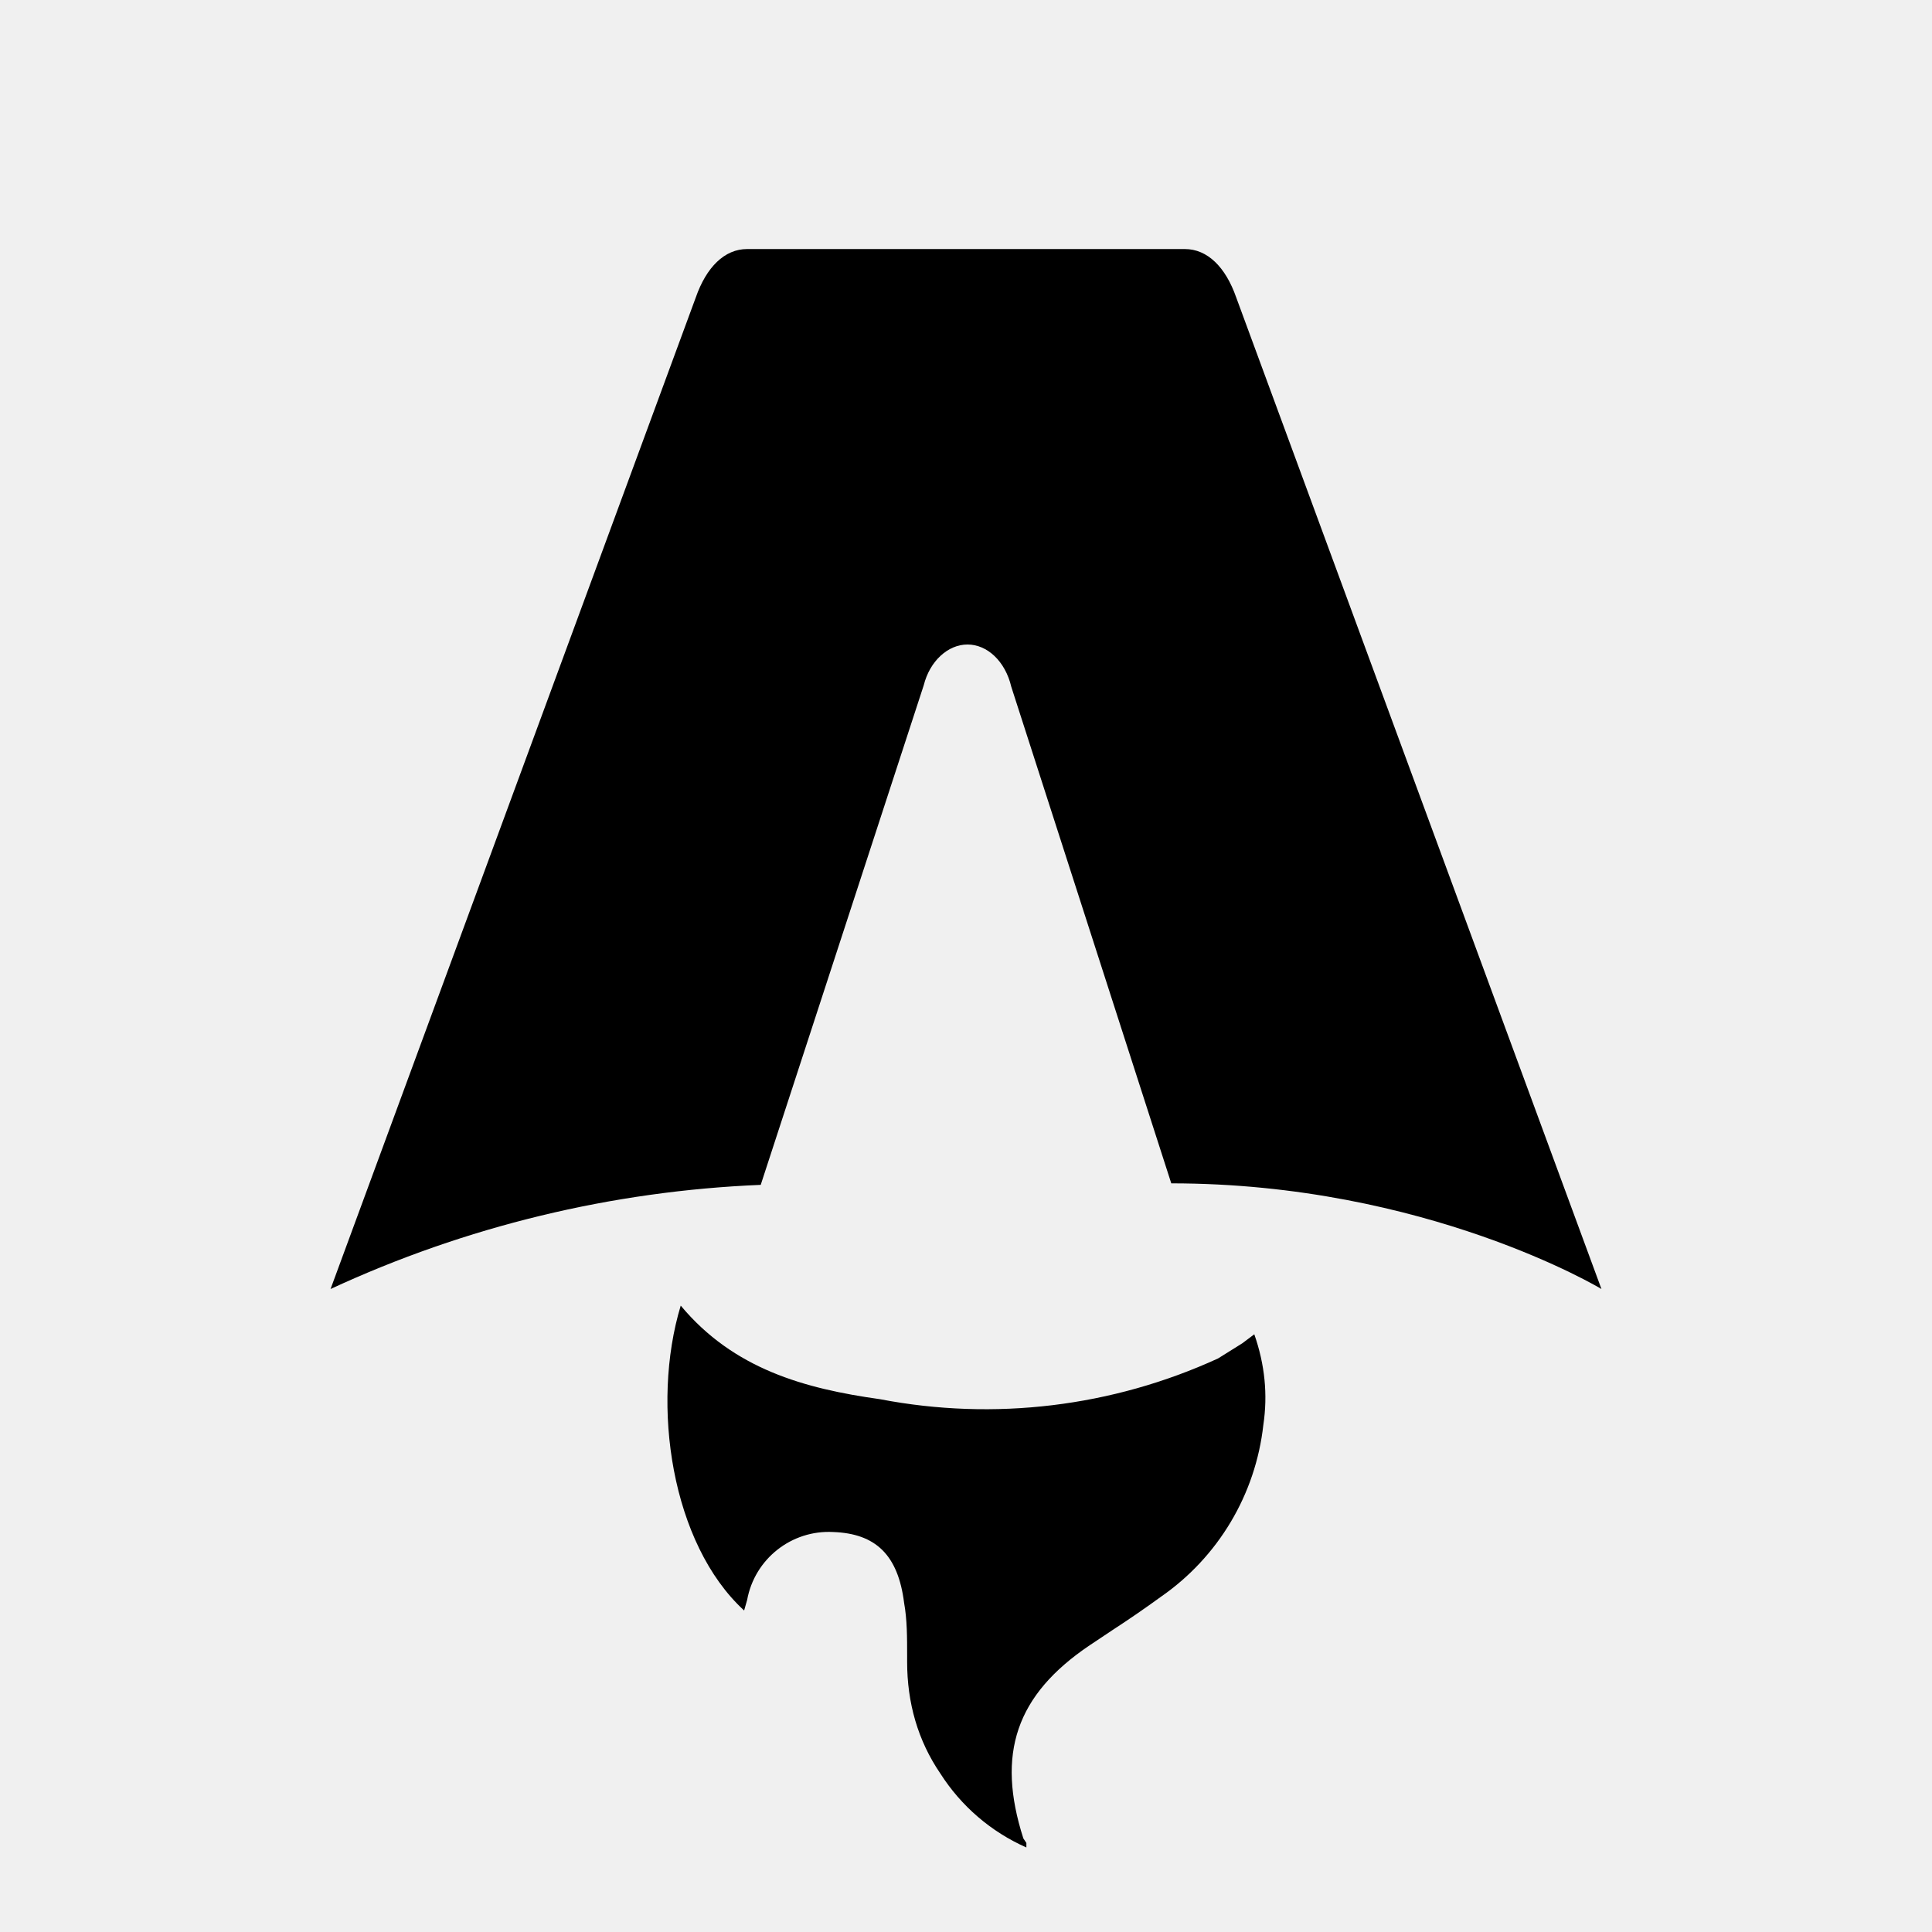
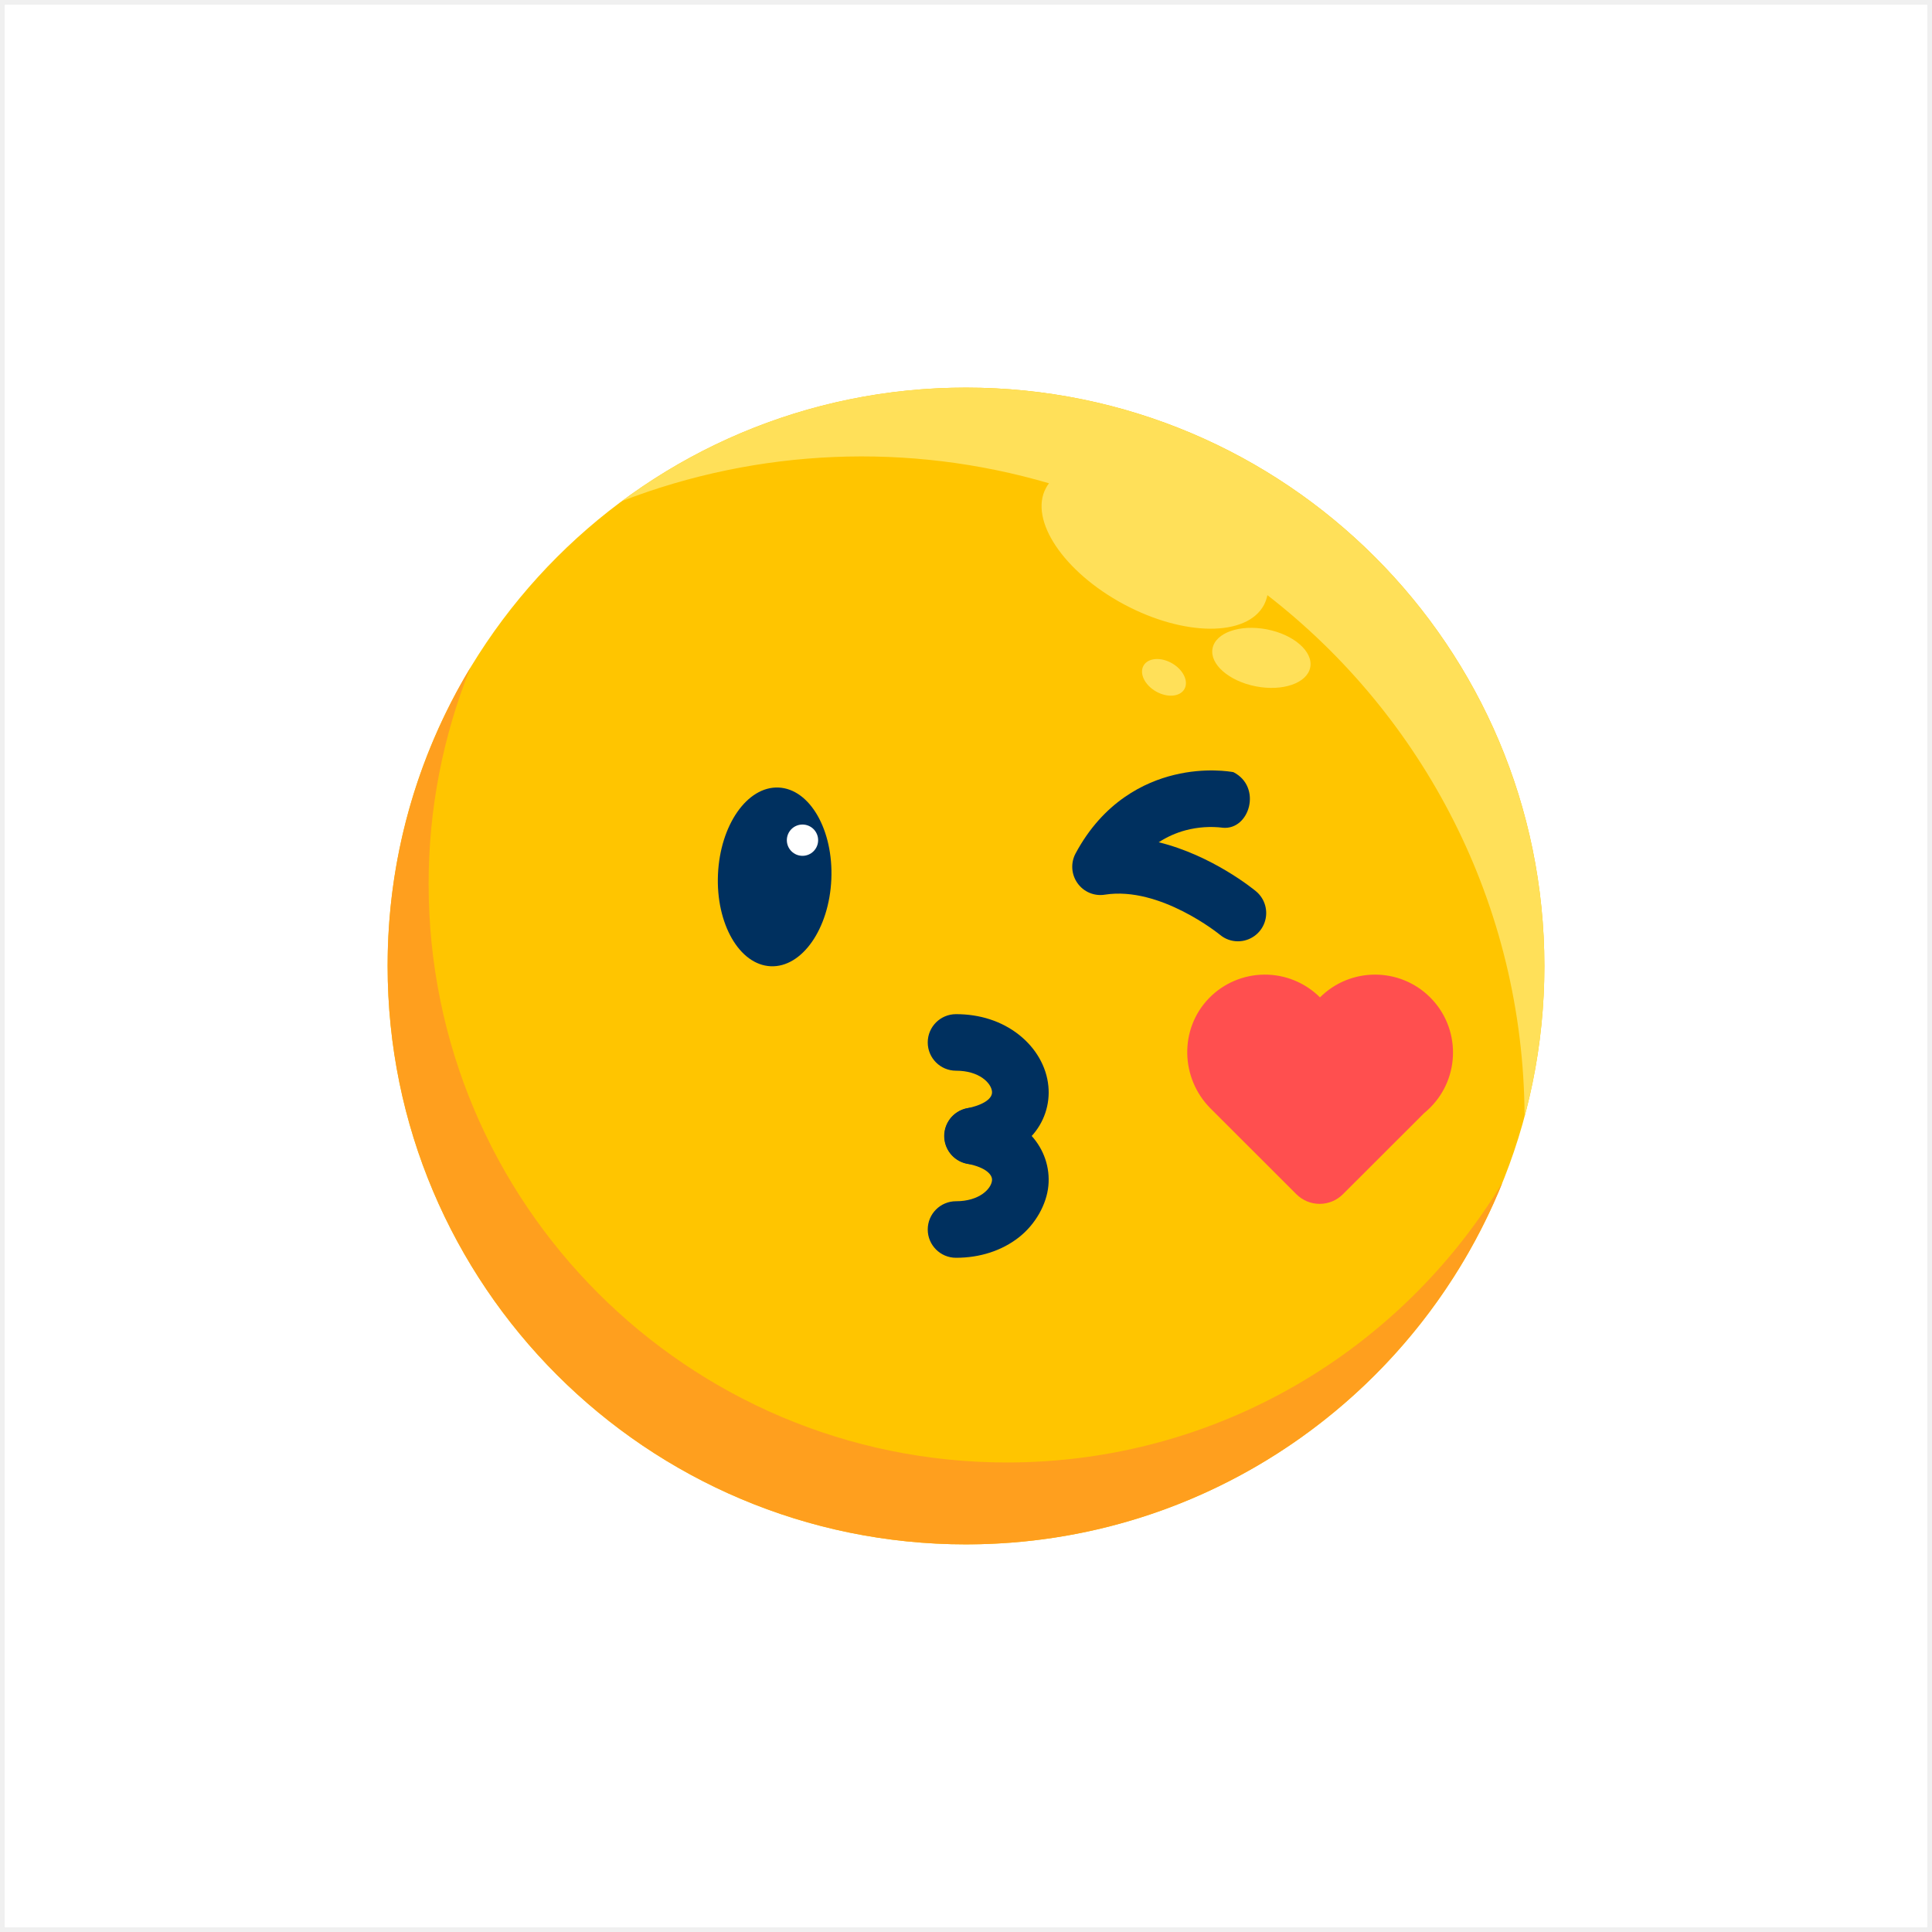
- <svg xmlns="http://www.w3.org/2000/svg" fill="none" viewBox="0 0 128 128">
-   <path d="M50.4 78.5a75.1 75.1 0 0 0-28.5 6.9l24.2-65.7c.7-2 1.9-3.2 3.4-3.2h29c1.5 0 2.7 1.2 3.4 3.2l24.2 65.7s-11.6-7-28.5-7L67 45.5c-.4-1.7-1.6-2.8-2.9-2.8-1.3 0-2.5 1.1-2.9 2.7L50.4 78.5Zm-1.1 28.2Zm-4.2-20.2c-2 6.6-.6 15.8 4.2 20.2a17.5 17.5 0 0 1 .2-.7 5.5 5.5 0 0 1 5.7-4.5c2.8.1 4.3 1.5 4.7 4.7.2 1.1.2 2.3.2 3.5v.4c0 2.7.7 5.2 2.2 7.4a13 13 0 0 0 5.7 4.9v-.3l-.2-.3c-1.8-5.6-.5-9.5 4.4-12.8l1.5-1a73 73 0 0 0 3.2-2.2 16 16 0 0 0 6.8-11.4c.3-2 .1-4-.6-6l-.8.6-1.6 1a37 37 0 0 1-22.4 2.7c-5-.7-9.7-2-13.2-6.2Z" />
-   <style>
-         path { fill: #000; }
-         @media (prefers-color-scheme: dark) {
-             path { fill: #FFF; }
-         }
-     </style>
+ <svg xmlns="http://www.w3.org/2000/svg" width="800px" height="800px" viewBox="0 0 2050 2050">
+   <defs>
+     <style>.cls-1{fill:#ffffff;}.cls-2{fill:#ffc500;}.cls-3{fill:#ff9f1e;}.cls-4{fill:#ffe059;}.cls-5{fill:#00305f;}.cls-6{fill:#ff4f4f;}</style>
+   </defs>
+   <g data-name="Layer 1" id="Layer_1">
+     <rect class="cls-1" height="2040" width="2040" x="5" y="5" />
+   </g>
+   <g data-name="Layer 3" id="Layer_3">
+     <circle class="cls-2" cx="1025" cy="1025" r="613.7" />
+     <path class="cls-3" d="M1068.5,1551.8c-339,0-613.7-274.8-613.7-613.7a613.5,613.5,0,0,1,44.4-229.8A610.7,610.7,0,0,0,411.3,1025c0,338.9,274.8,613.7,613.7,613.7,257.7,0,478.3-158.8,569.2-383.9C1486.8,1432.8,1291.5,1551.8,1068.5,1551.8Z" />
+     <path class="cls-4" d="M1025,411.3A610.4,610.4,0,0,0,659.9,531.7a706.9,706.9,0,0,1,453.2-18.9,27.8,27.8,0,0,0-3.3,5.1c-18.2,33.9,18.9,89.1,82.7,123.3s130.4,34.6,148.6.8a38.6,38.6,0,0,0,3.7-10.5c165.2,128,271.9,328.1,272.9,553.1a613.3,613.3,0,0,0,21-159.6C1638.7,686.1,1363.9,411.3,1025,411.3Z" />
+     <ellipse class="cls-4" cx="1339.4" cy="698.8" rx="30.8" ry="52.8" transform="translate(396.9 1879.5) rotate(-79)" />
+     <ellipse class="cls-4" cx="1235.1" cy="718.7" rx="17.2" ry="25" transform="translate(-4.9 1429) rotate(-60)" />
+     <ellipse class="cls-5" cx="821.8" cy="930.1" rx="94.9" ry="60.2" transform="translate(-143.1 1710.9) rotate(-87.5)" />
+     <circle class="cls-1" cx="851.5" cy="891.5" r="16.6" />
+     <path class="cls-5" d="M1014.5,1334.6h-.1a30,30,0,0,1,0-60h.1c24.6,0,37.3-13.1,38.1-22.1.6-5.7-5.9-13.7-26.2-17.7a30,30,0,1,1,11.5-58.9c24.2,4.8,43.2,14.5,56.5,29.1s19.9,33.8,18,53.3-13.5,40.7-31.4,54.7S1039.9,1334.6,1014.5,1334.6Z" />
+     <path class="cls-5" d="M1032.1,1235.4a30,30,0,0,1-5.7-59.5c12.7-2.4,27.1-8.6,26.2-17.7s-13.6-22.1-38.1-22.1h-.1a30,30,0,0,1,0-60h.1c25.4,0,48.4,7.5,66.5,21.7s29.4,33.9,31.4,54.6a68.4,68.4,0,0,1-18,53.3c-13.3,14.6-32.3,24.4-56.5,29.1A28.6,28.6,0,0,1,1032.1,1235.4Z" />
+     <path class="cls-5" d="M1313.6,998.8a29.6,29.6,0,0,1-19.1-6.9h0c-.6-.5-63.7-51.8-122.1-42.6a29.7,29.7,0,0,1-29.1-12.2,30,30,0,0,1-2-31.6c29.6-55.1,73.3-75.7,104.7-83.3,33.3-8.1,59.8-3.4,62.7-2.9,30.7,15.6,17.3,61.6-11.2,59h.2A104.8,104.8,0,0,0,1258,881a98.9,98.9,0,0,0-28.5,12.7c56.9,14,100.8,50,103.3,52.1a30,30,0,0,1-19.2,53Z" />
+     <path class="cls-6" d="M1517.5,1058.3a82.8,82.8,0,0,0-116.9,0,82.8,82.8,0,0,0-117.7.8c-31.7,32.6-30.5,84.9,1.6,117.1l91,90.9a34.9,34.9,0,0,0,49.5,0l85.9-85.8q3.4-2.8,6.6-6A82.7,82.7,0,0,0,1517.5,1058.3Z" />
+   </g>
</svg>
